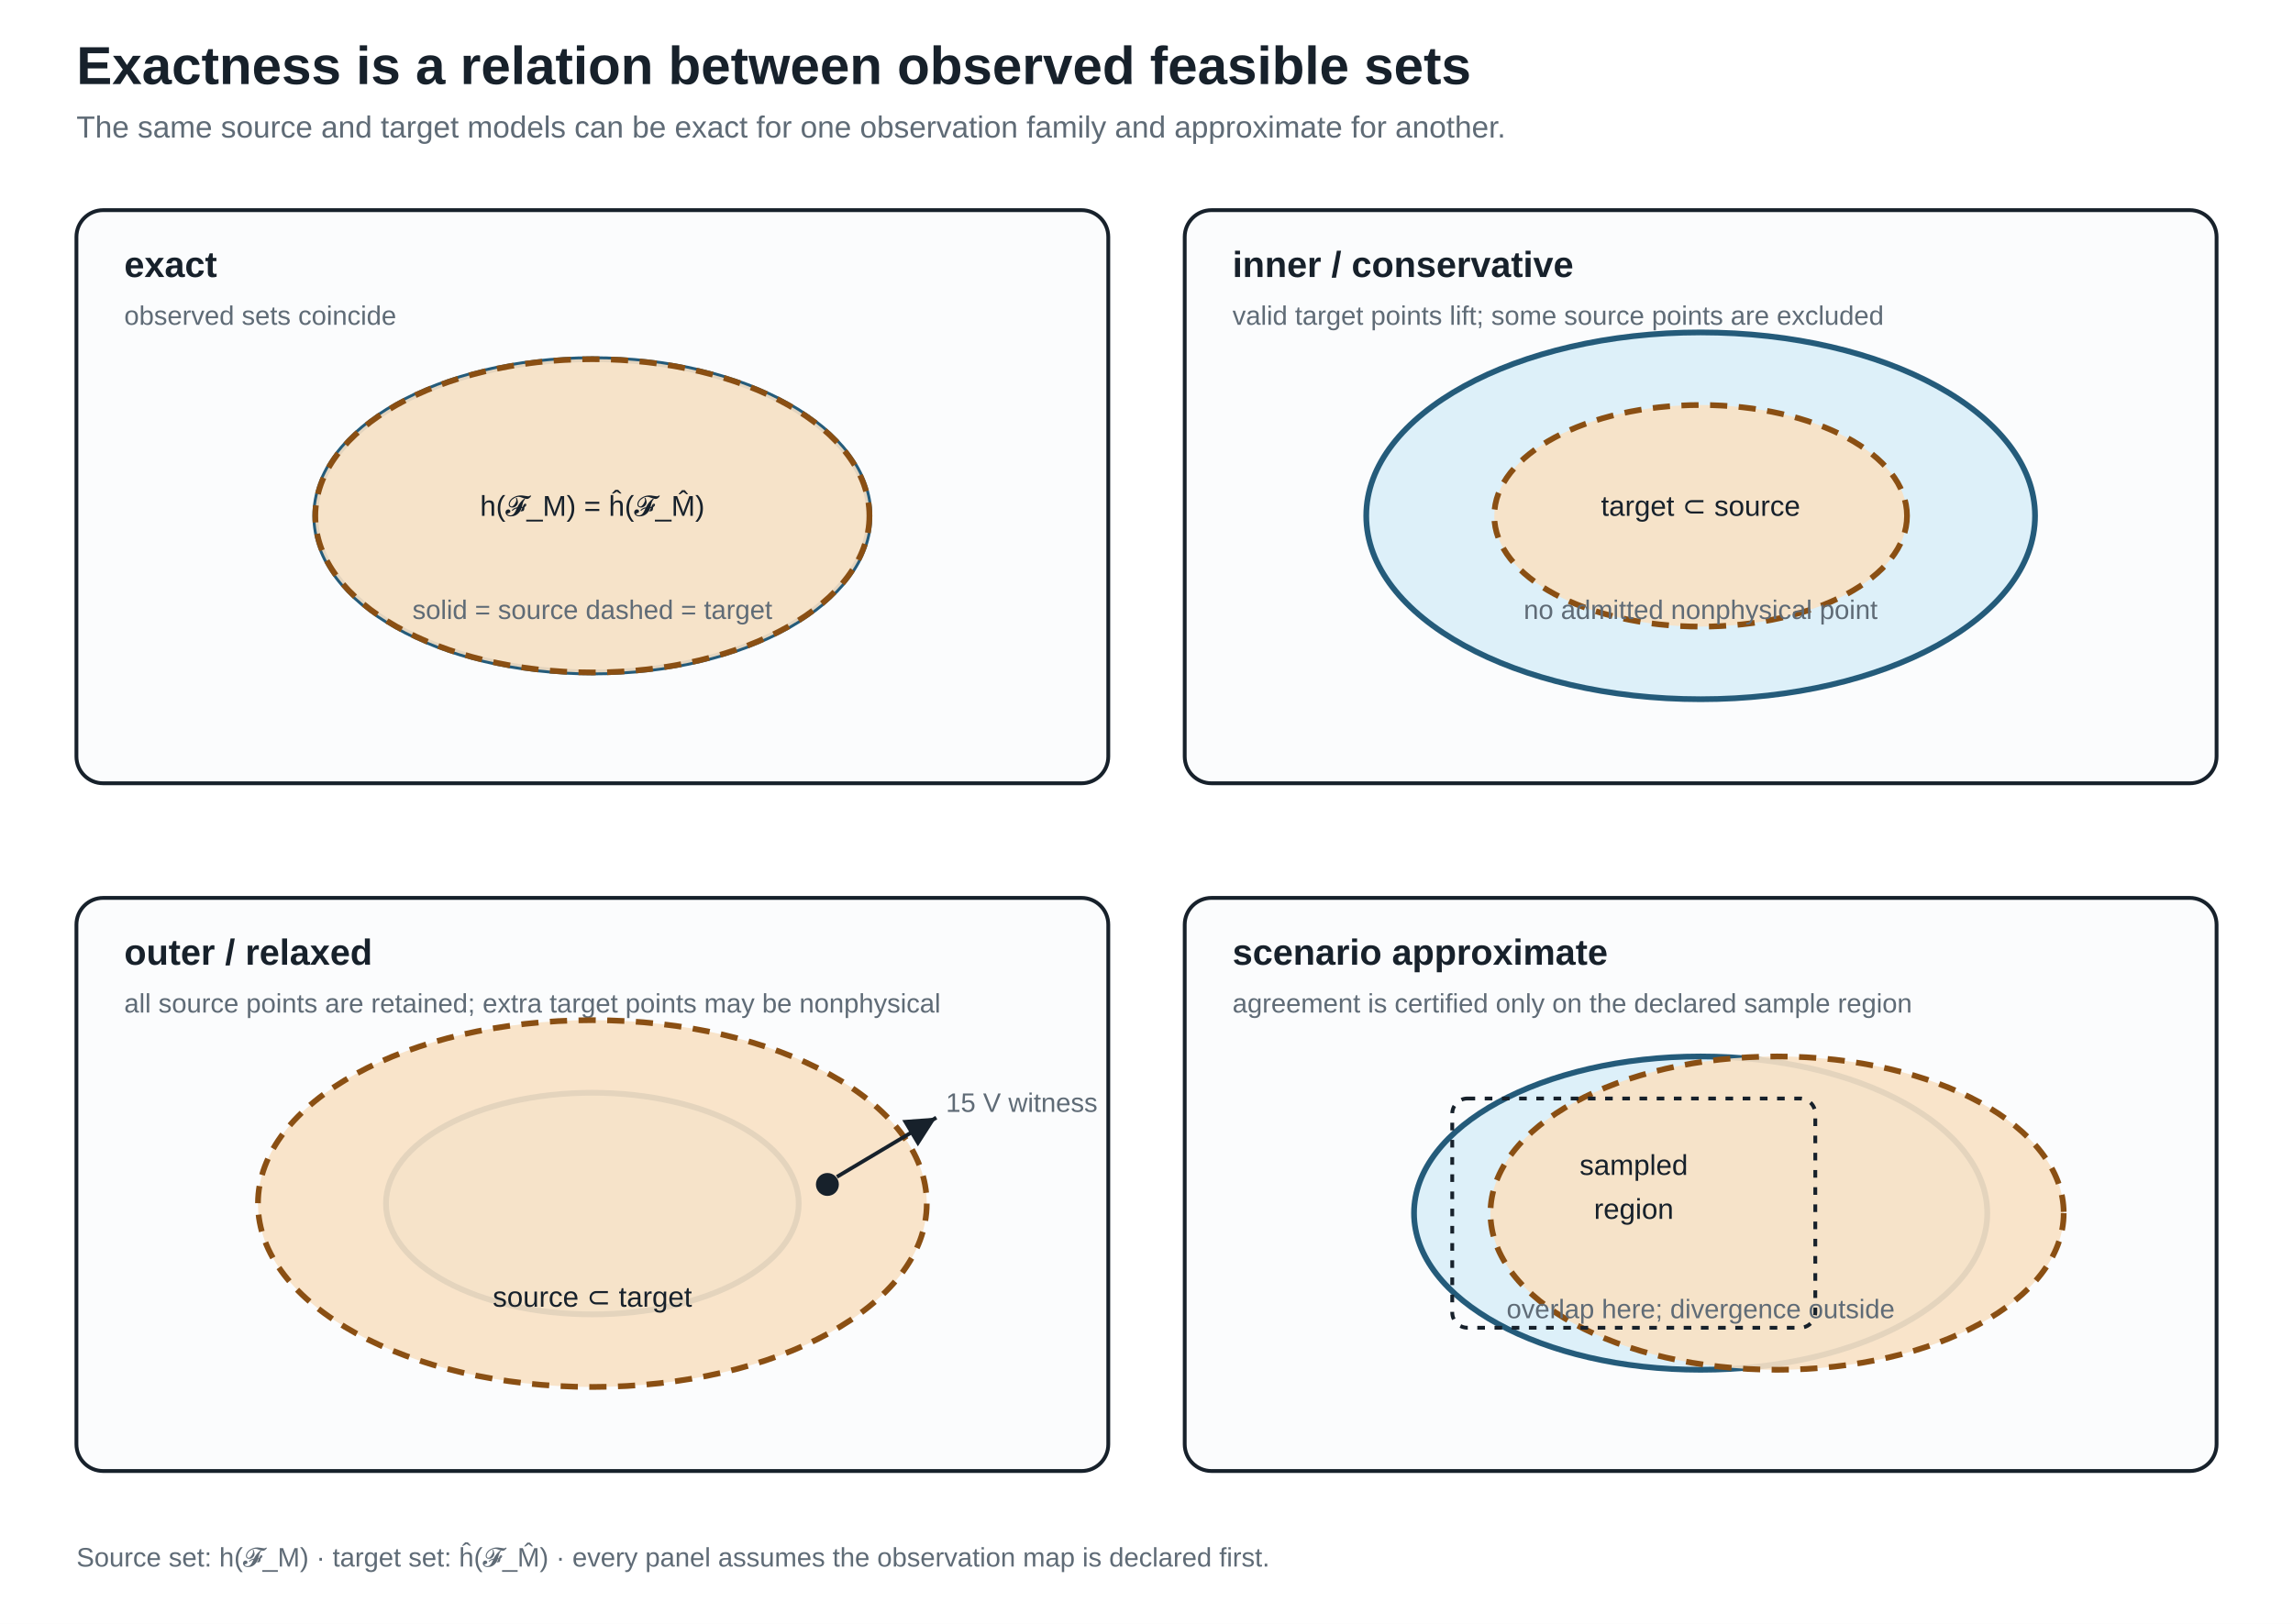
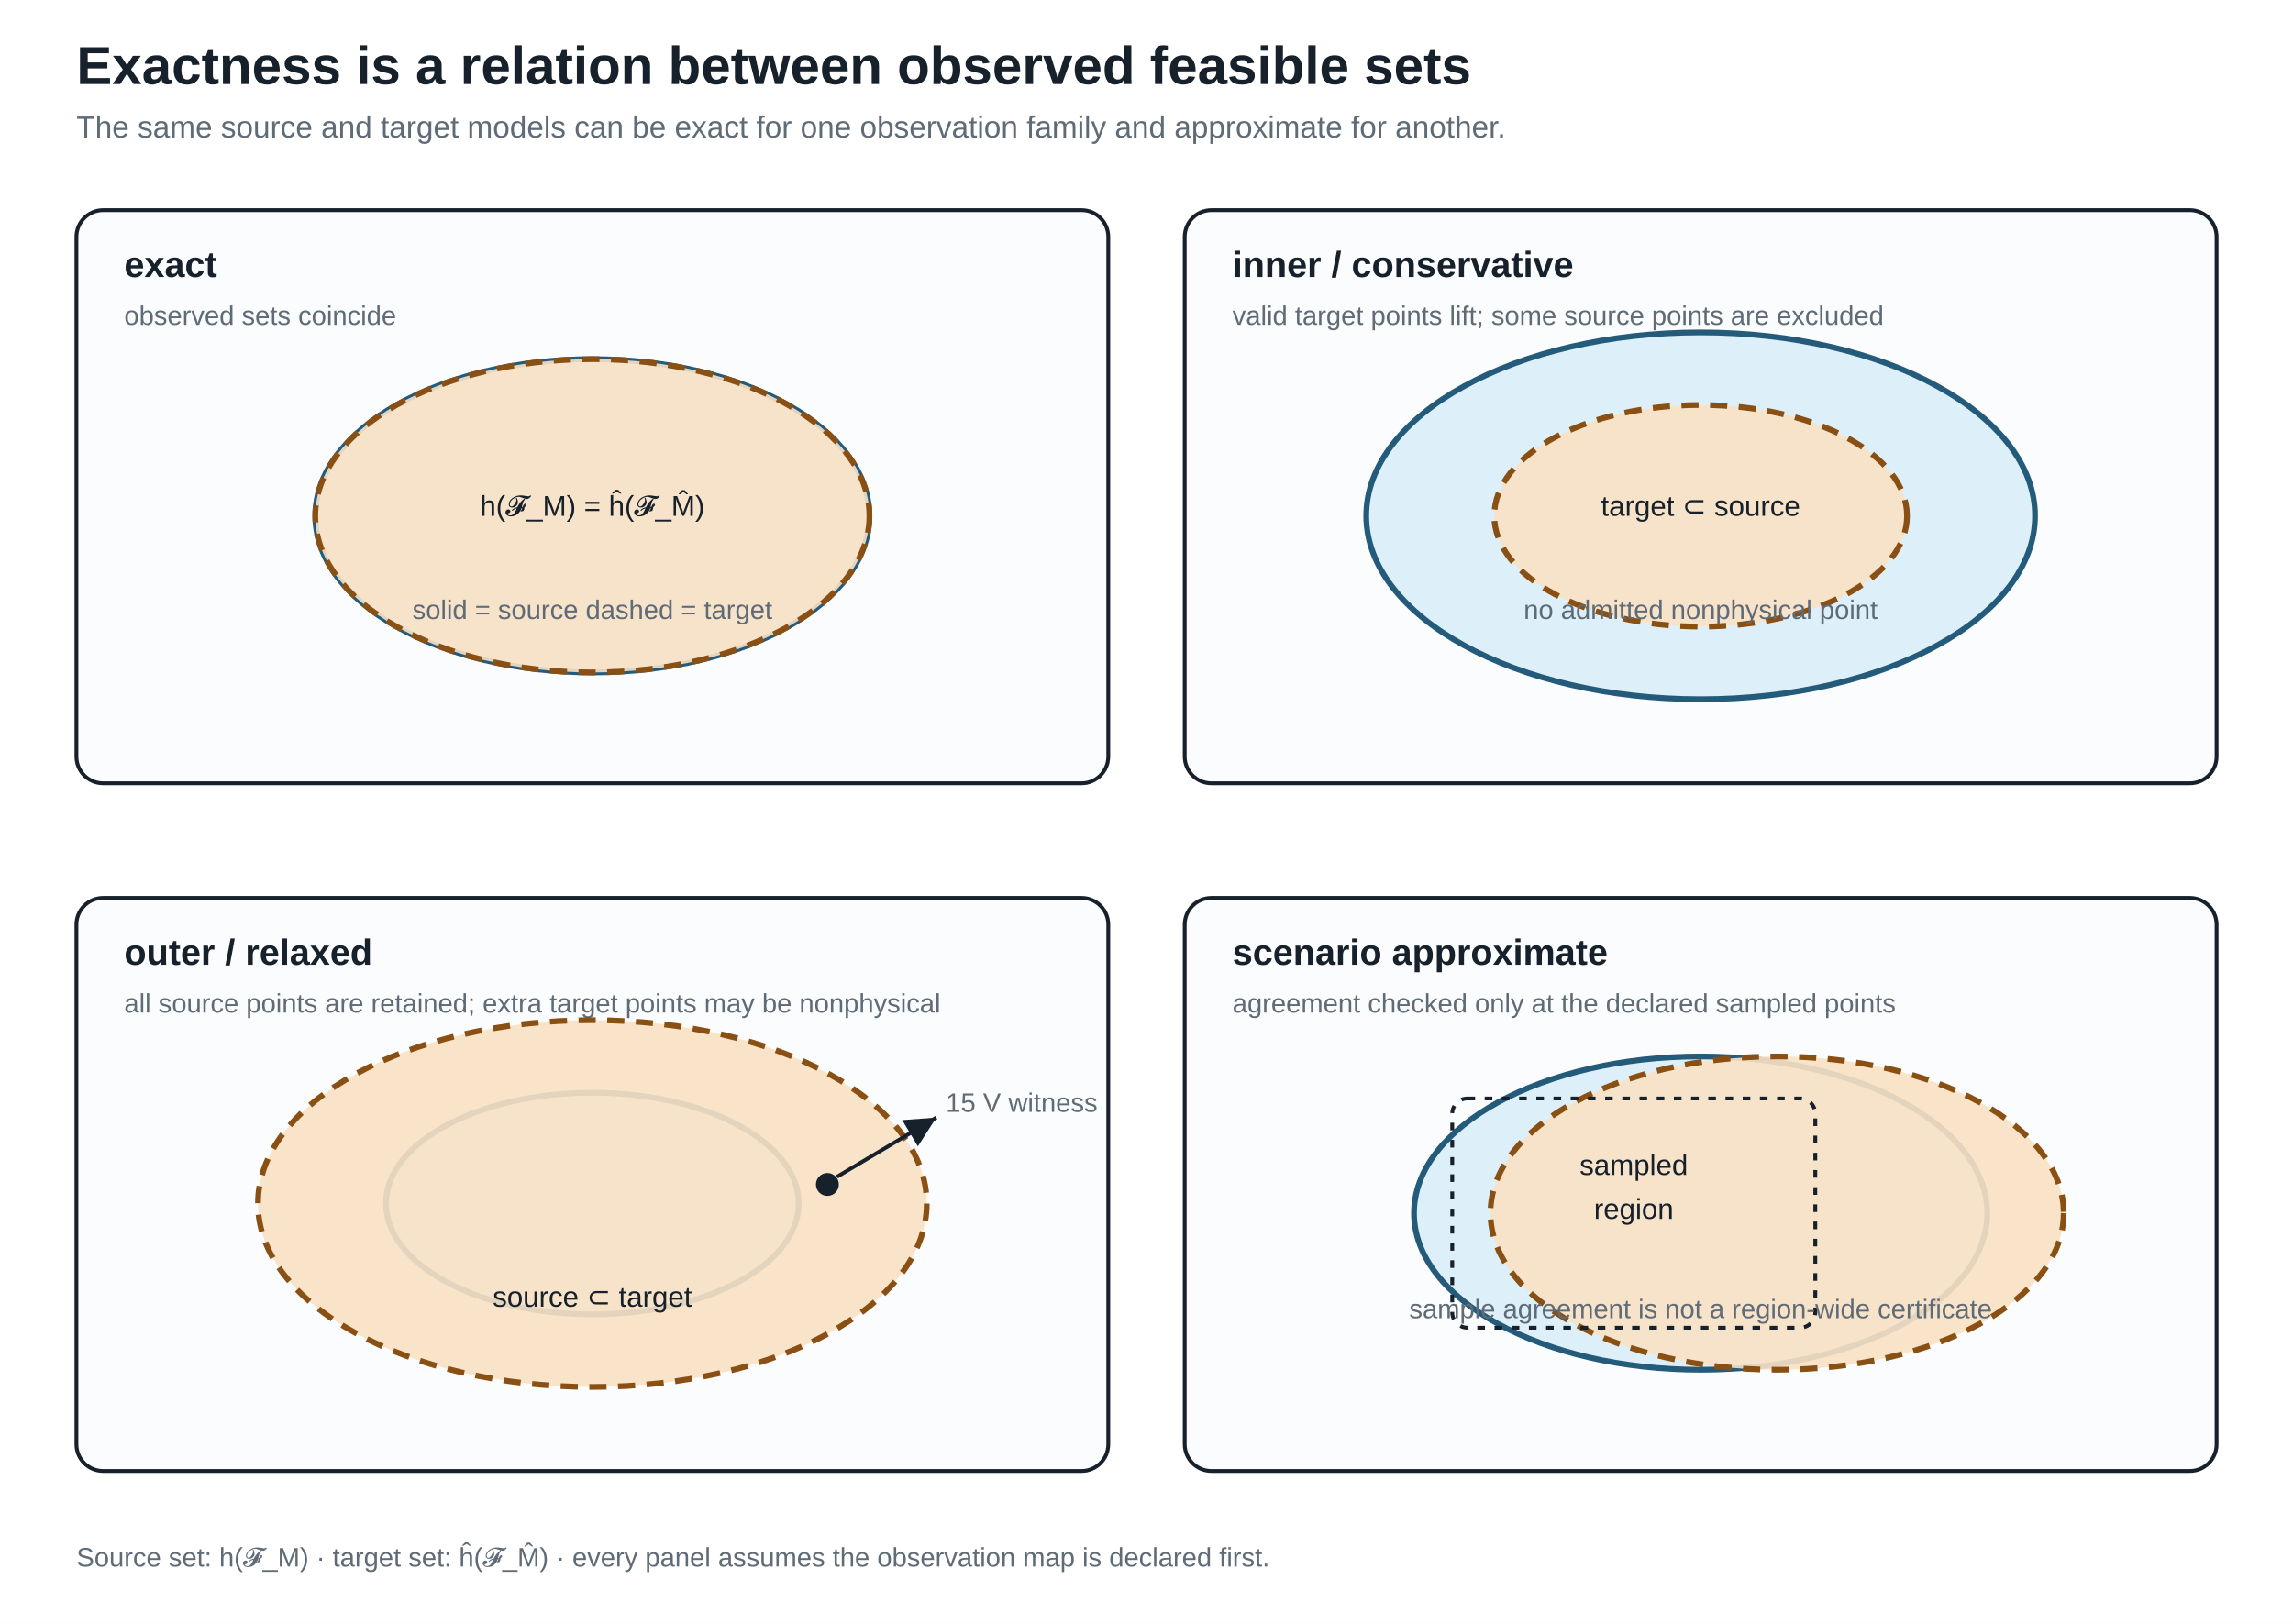
<svg xmlns="http://www.w3.org/2000/svg" width="1200" height="850" viewBox="0 0 1200 850">
  <rect width="1200" height="850" fill="white" />
  <style>text{font-family:Arial,sans-serif;fill:#17212b}.title{font-size:28px;font-weight:bold}.sub{font-size:16px;fill:#5f6b76}.panel{fill:#fbfcfd;stroke:#17212b;stroke-width:2}.head{font-size:19px;font-weight:bold}.body{font-size:15px}.small{font-size:14px;fill:#5f6b76}.source{fill:#d9eef8;fill-opacity:.9;stroke:#245b7a;stroke-width:3}.target{fill:#f8e1c4;fill-opacity:.9;stroke:#8a4f13;stroke-width:3;stroke-dasharray:9 6}.sample{fill:none;stroke:#17212b;stroke-width:2;stroke-dasharray:4 5}.witness{fill:#17212b}.arrow{stroke:#17212b;stroke-width:2;fill:none;marker-end:url(#arrow)}</style>
  <defs>
    <marker id="arrow" markerWidth="10" markerHeight="10" refX="8" refY="4" orient="auto">
      <path d="M0,0 L8,4 L0,8 z" fill="#17212b" />
    </marker>
  </defs>
  <text x="40" y="44" class="title" text-anchor="start">Exactness is a relation between observed feasible sets</text>
  <text x="40" y="72" class="sub" text-anchor="start">The same source and target models can be exact for one observation family and approximate for another.</text>
  <rect x="40" y="110" width="540" height="300" rx="14" class="panel" />
  <rect x="620" y="110" width="540" height="300" rx="14" class="panel" />
  <rect x="40" y="470" width="540" height="300" rx="14" class="panel" />
  <rect x="620" y="470" width="540" height="300" rx="14" class="panel" />
  <text x="65" y="145" class="head" text-anchor="start">exact</text>
  <text x="65" y="170" class="small" text-anchor="start">observed sets coincide</text>
  <ellipse cx="310" cy="270" rx="145" ry="82" class="source" />
  <ellipse cx="310" cy="270" rx="145" ry="82" class="target" />
  <text x="310" y="270" class="body" text-anchor="middle">h(𝓕_M) = ĥ(𝓕_M̂)</text>
  <text x="310" y="324" class="small" text-anchor="middle">solid = source   dashed = target</text>
  <text x="645" y="145" class="head" text-anchor="start">inner / conservative</text>
  <text x="645" y="170" class="small" text-anchor="start">valid target points lift; some source points are excluded</text>
  <ellipse cx="890" cy="270" rx="175" ry="96" class="source" />
  <ellipse cx="890" cy="270" rx="108" ry="58" class="target" />
  <text x="890" y="270" class="body" text-anchor="middle">target ⊂ source</text>
  <text x="890" y="324" class="small" text-anchor="middle">no admitted nonphysical point</text>
  <text x="65" y="505" class="head" text-anchor="start">outer / relaxed</text>
  <text x="65" y="530" class="small" text-anchor="start">all source points are retained; extra target points may be nonphysical</text>
  <ellipse cx="310" cy="630" rx="108" ry="58" class="source" />
  <ellipse cx="310" cy="630" rx="175" ry="96" class="target" />
  <circle cx="433" cy="620" r="6" class="witness" />
  <path d="M438 616 L490 585" class="arrow" />
  <text x="495" y="582" class="small" text-anchor="start">15 V witness</text>
  <text x="310" y="684" class="body" text-anchor="middle">source ⊂ target</text>
  <text x="645" y="505" class="head" text-anchor="start">scenario approximate</text>
-   <text x="645" y="530" class="small" text-anchor="start">agreement is certified only on the declared sample region</text>
+   <text x="645" y="530" class="small" text-anchor="start">agreement checked only at the declared sampled points</text>
  <ellipse cx="890" cy="635" rx="150" ry="82" class="source" />
  <ellipse cx="930" cy="635" rx="150" ry="82" class="target" />
  <rect x="760" y="575" width="190" height="120" rx="8" class="sample" />
  <text x="855" y="615" class="body" text-anchor="middle">sampled</text>
  <text x="855" y="638" class="body" text-anchor="middle">region</text>
-   <text x="890" y="690" class="small" text-anchor="middle">overlap here; divergence outside</text>
+   <text x="890" y="690" class="small" text-anchor="middle">sample agreement is not a region-wide certificate</text>
  <text x="40" y="820" class="small" text-anchor="start">Source set: h(𝓕_M)   ·   target set: ĥ(𝓕_M̂)   ·   every panel assumes the observation map is declared first.</text>
</svg>
